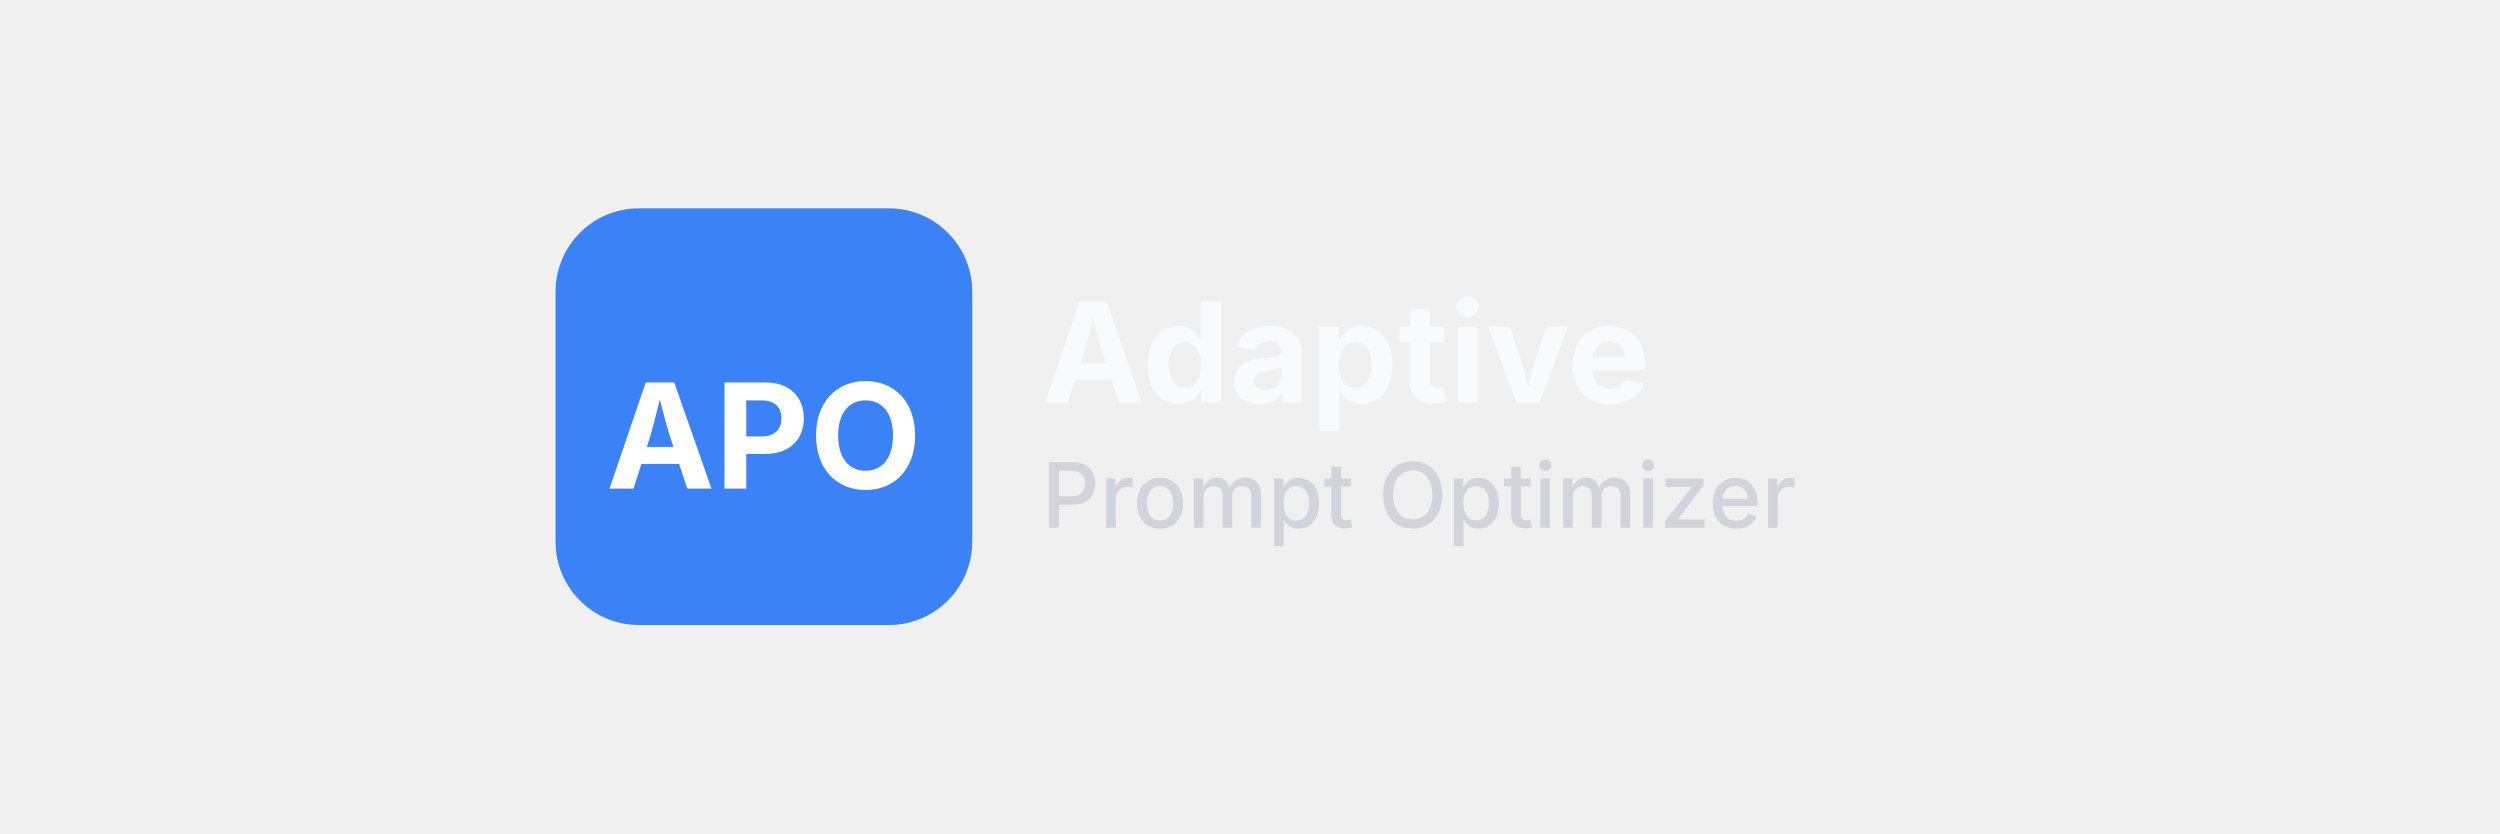
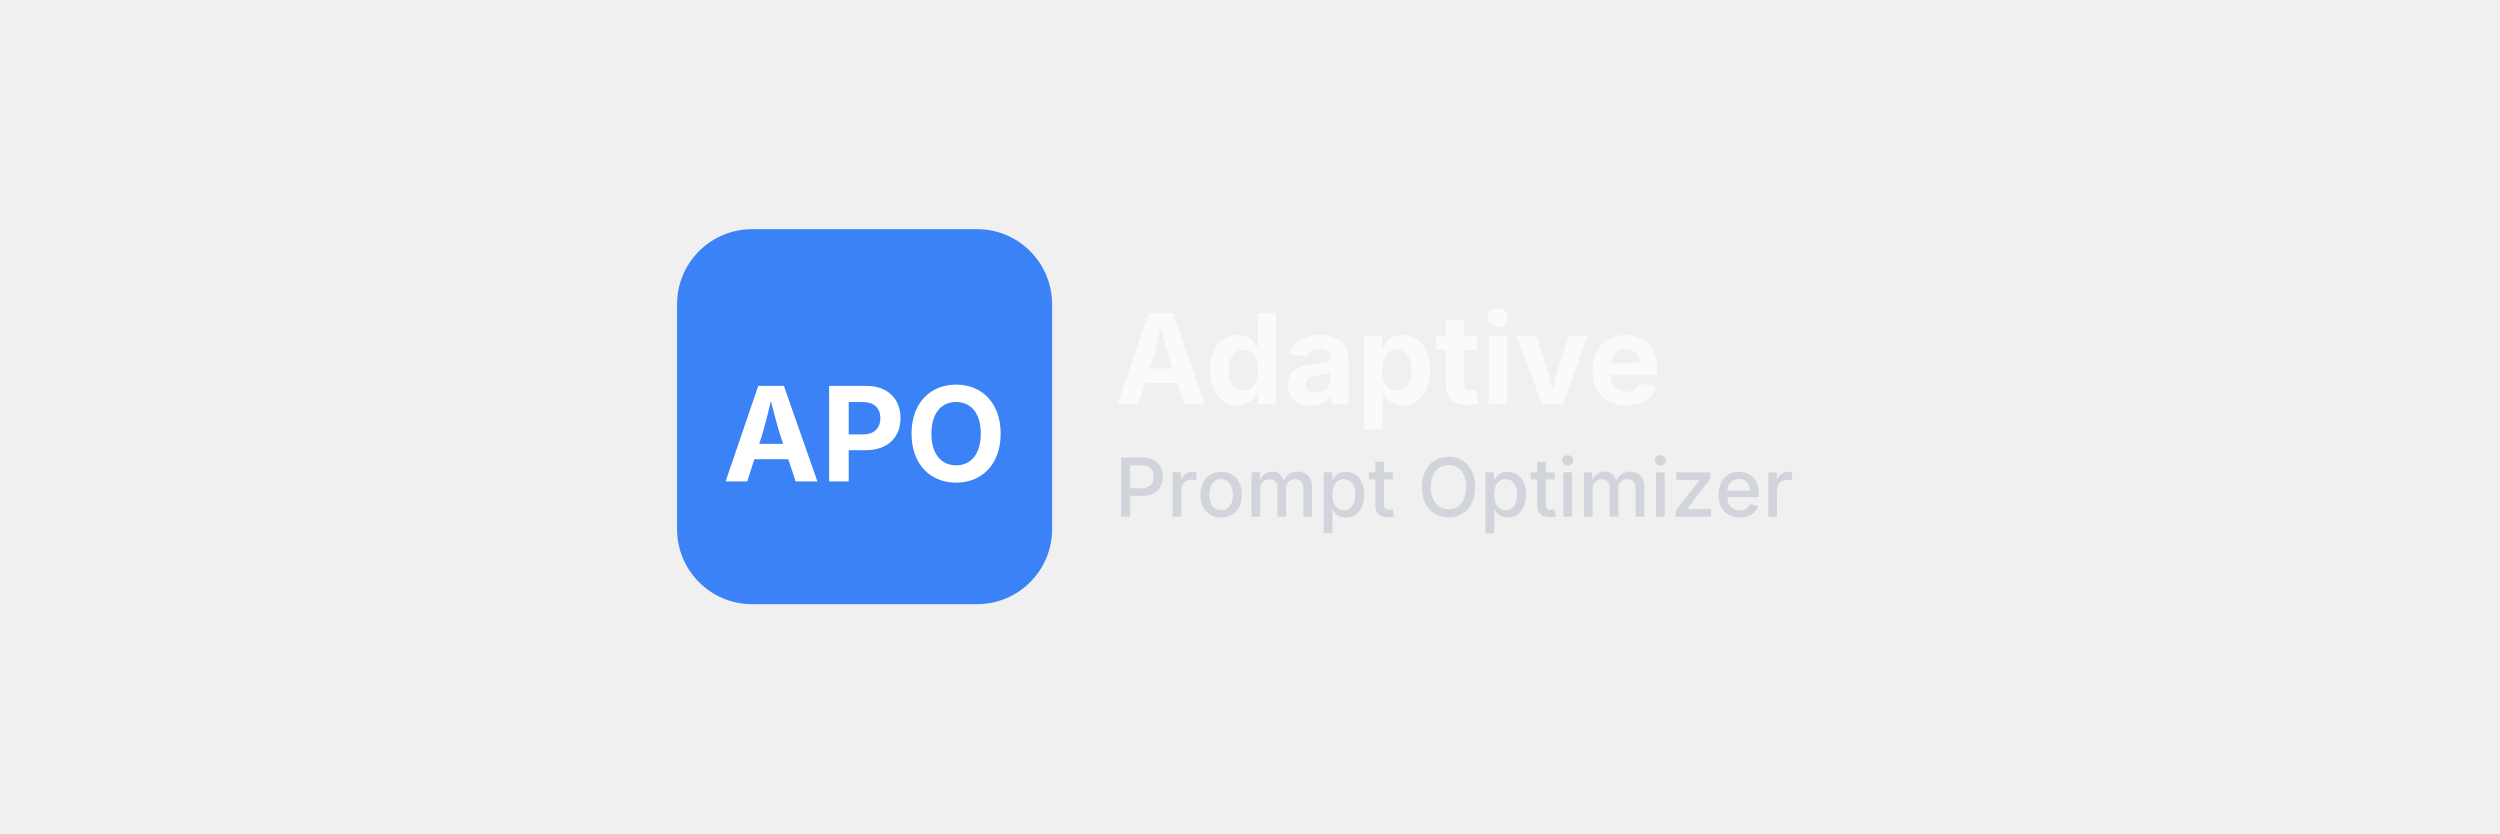
<svg xmlns="http://www.w3.org/2000/svg" width="720" height="240" viewBox="0 0 720 240" fill="none">
  <rect width="720" height="240" fill="none" />
-   <g transform="translate(360,120)" text-rendering="geometricPrecision">
+   <g transform="translate(375,120) scale(0.9)" text-rendering="geometricPrecision">
    <rect x="-200" y="-60" width="120" height="120" rx="24" fill="#3B82F6" />
    <text x="-140" y="5" text-anchor="middle" dominant-baseline="middle" font-family="Inter, system-ui, -apple-system, 'Segoe UI', Roboto, Helvetica, Arial, sans-serif" font-weight="700" font-size="42" fill="#FFFFFF">APO</text>
    <g transform="translate(-60,0)">
      <text x="0" y="-4" font-family="Inter, system-ui, -apple-system, 'Segoe UI', Roboto, Helvetica, Arial, sans-serif" font-weight="700" font-size="40" fill="#F9FAFB">Adaptive</text>
      <text x="0" y="32" font-family="Inter, system-ui, -apple-system, 'Segoe UI', Roboto, Helvetica, Arial, sans-serif" font-weight="500" font-size="26" fill="#D1D5DB">Prompt Optimizer</text>
    </g>
  </g>
</svg>
